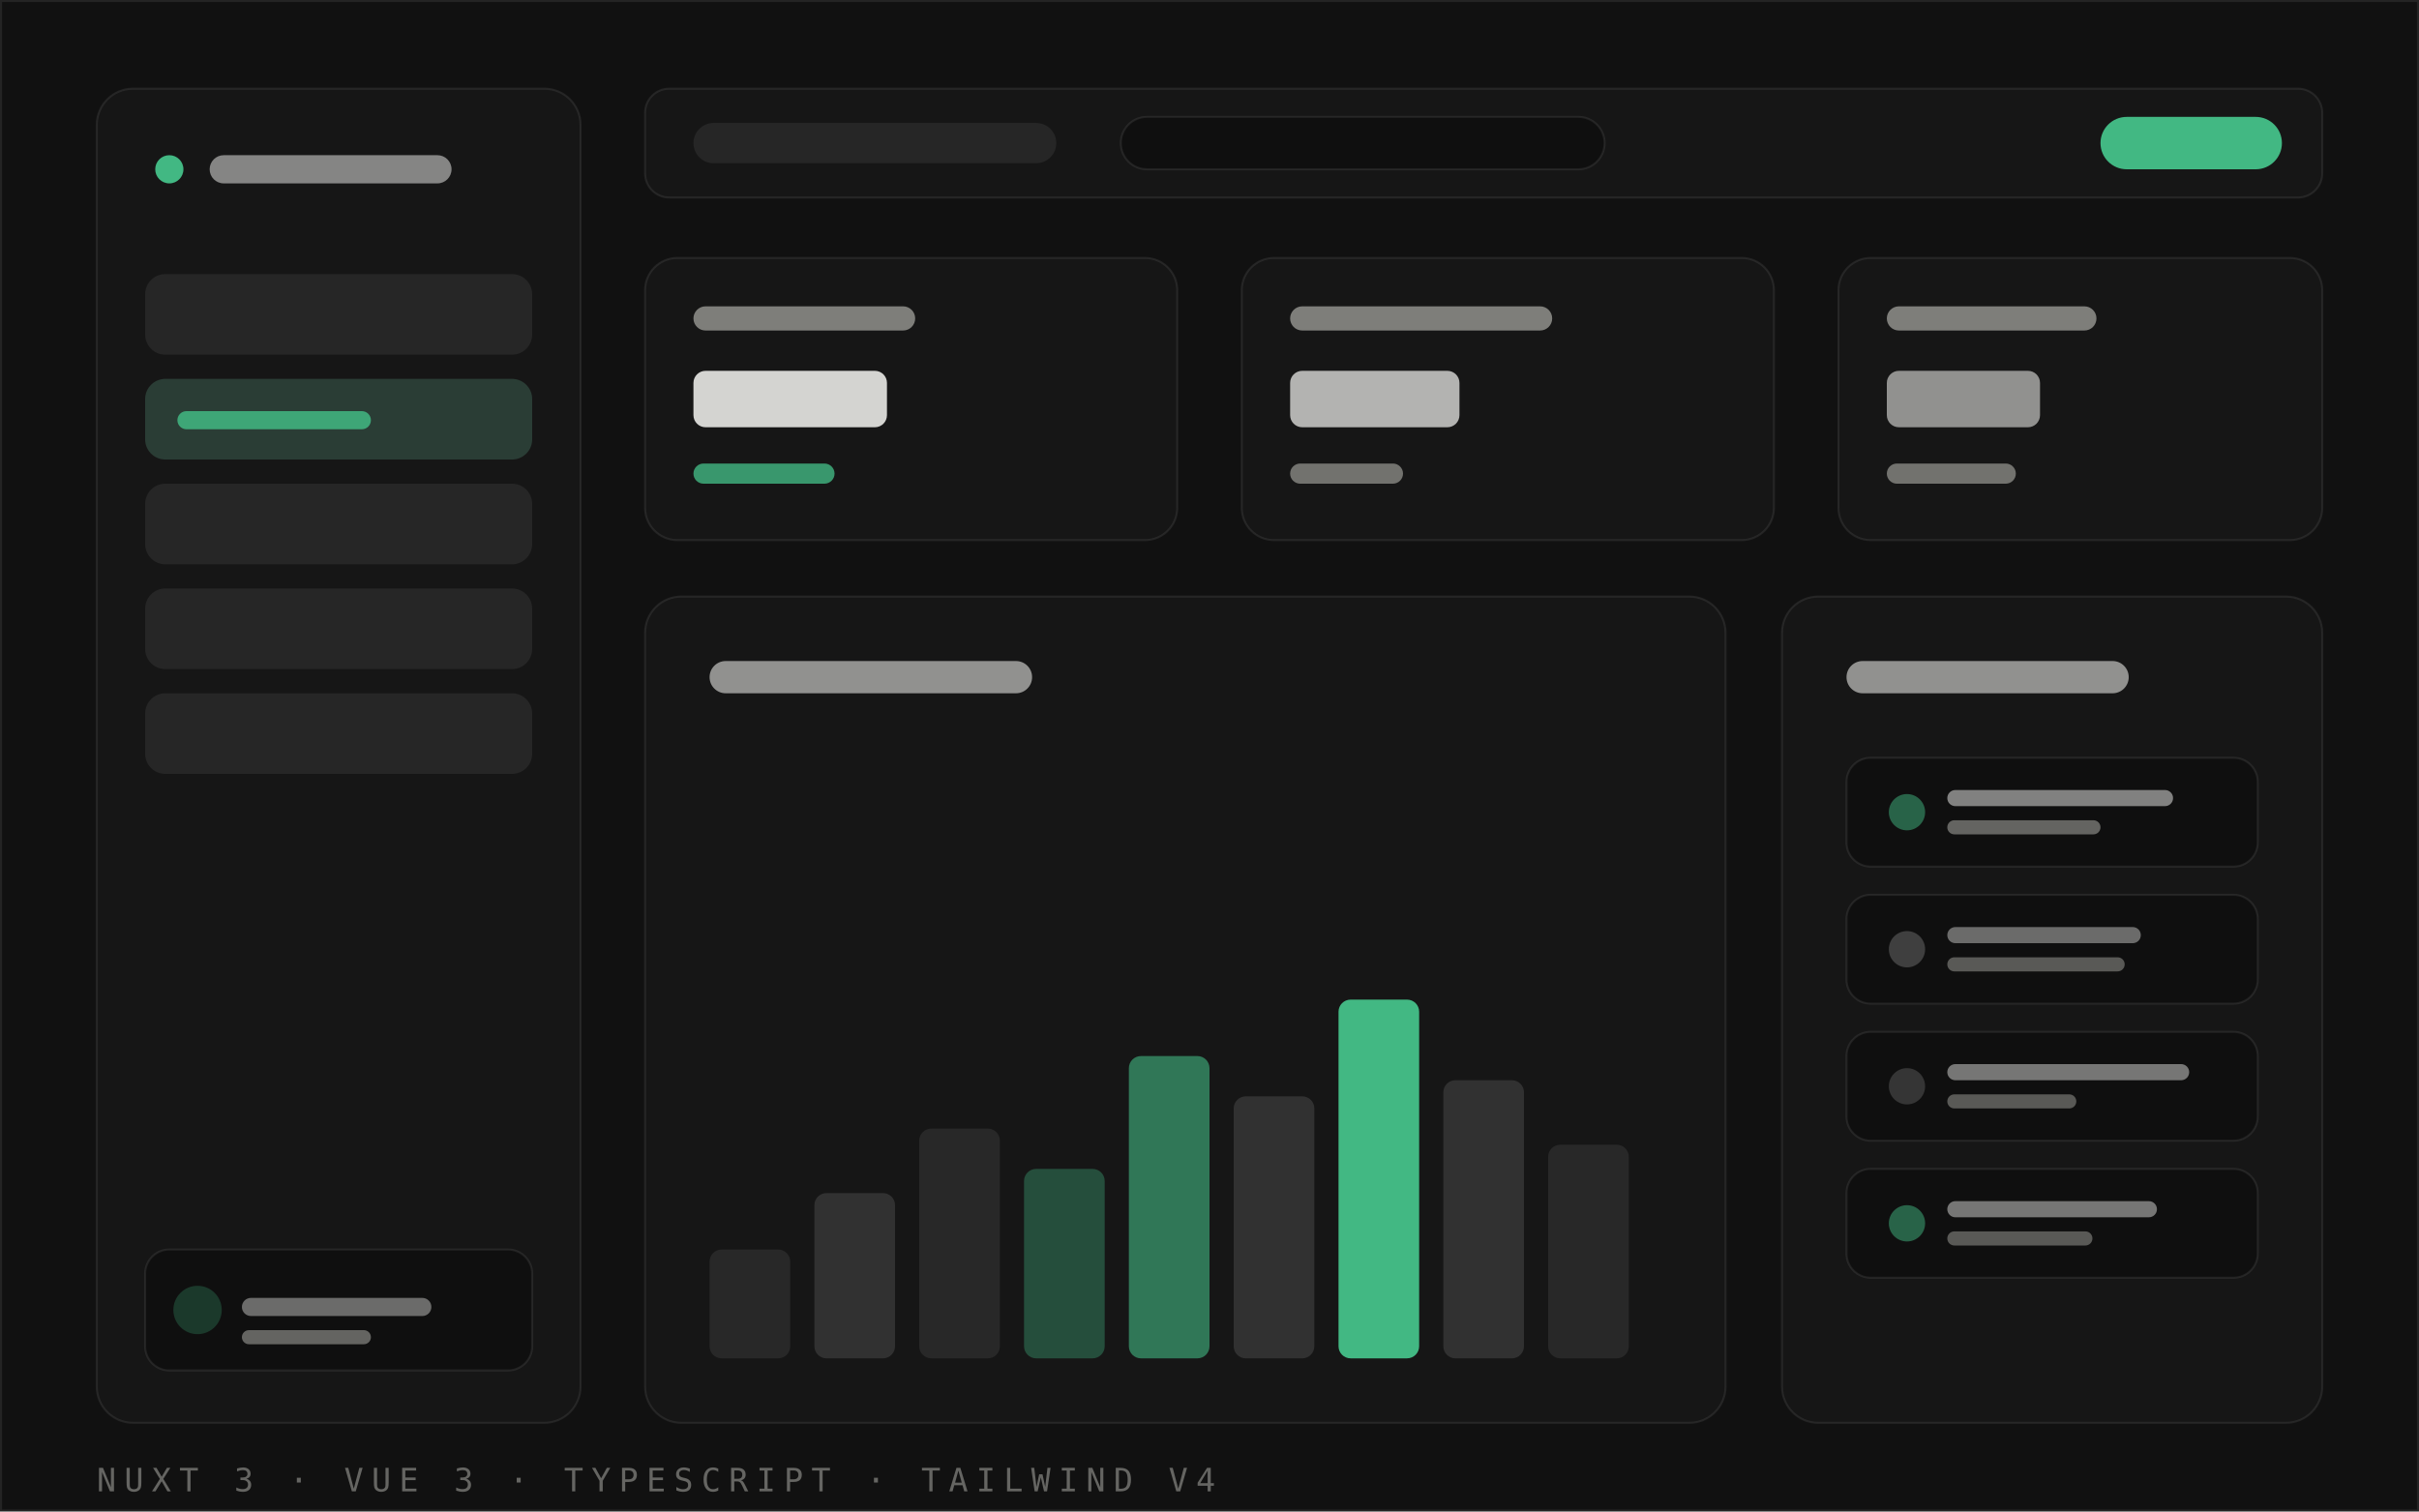
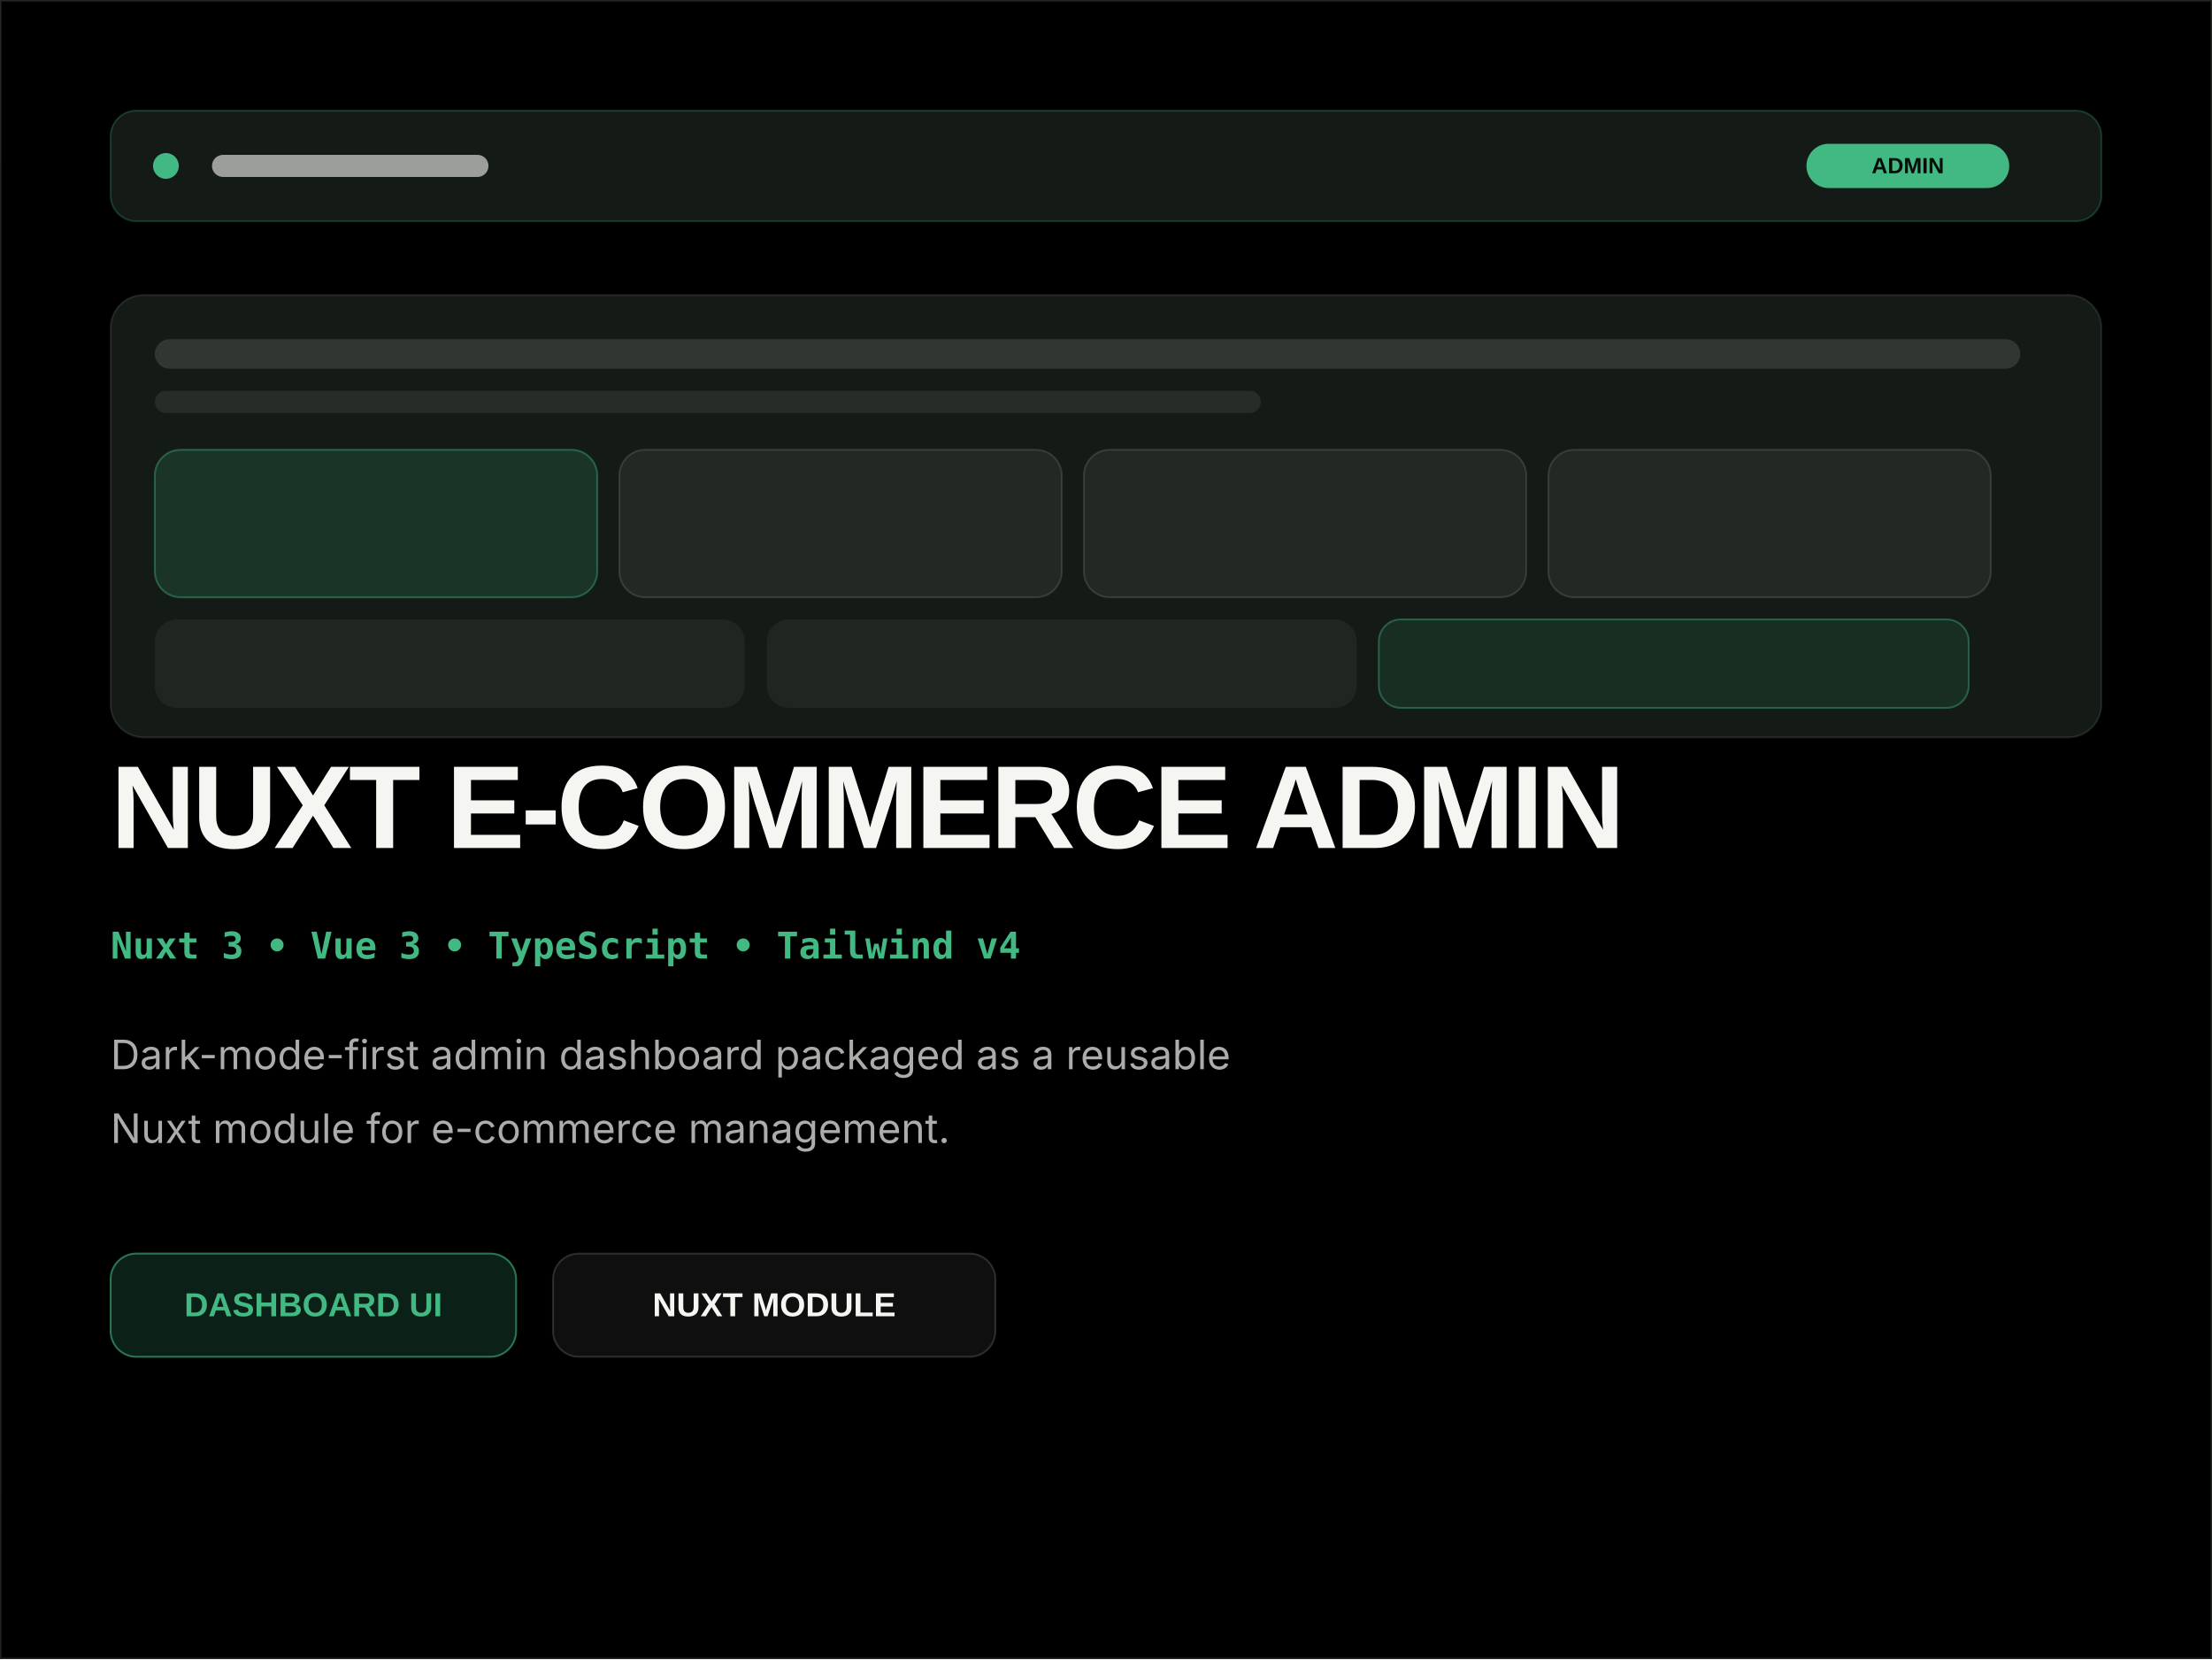
- <svg xmlns="http://www.w3.org/2000/svg" width="1200" height="750" viewBox="0 0 1200 750" fill="none">
-   <rect width="1200" height="750" fill="#111111" />
-   <rect x="0.5" y="0.5" width="1199" height="749" stroke="rgba(255,255,255,0.08)" />
-   <rect x="48" y="44" width="240" height="662" rx="18" fill="#161616" stroke="rgba(255,255,255,0.08)" />
-   <circle cx="84" cy="84" r="7" fill="#42B883" />
-   <rect x="104" y="77" width="120" height="14" rx="7" fill="rgba(245,245,242,0.5)" />
-   <g fill="rgba(255,255,255,0.07)">
-     <rect x="72" y="136" width="192" height="40" rx="10" />
-     <rect x="72" y="188" width="192" height="40" rx="10" />
-     <rect x="72" y="240" width="192" height="40" rx="10" />
-     <rect x="72" y="292" width="192" height="40" rx="10" />
-     <rect x="72" y="344" width="192" height="40" rx="10" />
+ <svg xmlns="http://www.w3.org/2000/svg" width="1200" height="900" viewBox="0 0 1200 900">
+   <defs>
+     <linearGradient id="bg3" x1="0" y1="0" x2="0" y2="900" gradientUnits="userSpaceOnUse">
+       <stop offset="0" stop-color="#0F1511" />
+       <stop offset="1" stop-color="#0A100C" />
+     </linearGradient>
+   </defs>
+   <rect width="1200" height="900" fill="url(#bg3)" />
+   <rect x="0.5" y="0.5" width="1199" height="899" stroke="rgba(255,255,255,0.08)" />
+   <rect x="60" y="60" width="1080" height="60" rx="14" fill="#141B16" stroke="rgba(66,184,131,0.25)" />
+   <circle cx="90" cy="90" r="7" fill="#42B883" />
+   <rect x="115" y="84" width="150" height="12" rx="6" fill="rgba(245,245,242,0.6)" />
+   <rect x="980" y="78" width="110" height="24" rx="12" fill="#42B883" />
+   <text x="1035" y="94" fill="#0A0A0A" font-family="Inter Tight, Arial" font-size="12" font-weight="800" text-anchor="middle">ADMIN</text>
+   <g>
+     <rect x="60" y="160" width="1080" height="240" rx="18" fill="#141B16" stroke="rgba(255,255,255,0.1)" />
+     <rect x="84" y="184" width="1012" height="16" rx="8" fill="rgba(255,255,255,0.12)" />
+     <rect x="84" y="212" width="600" height="12" rx="6" fill="rgba(255,255,255,0.08)" />
+     <rect x="84" y="244" width="240" height="80" rx="14" fill="rgba(66,184,131,0.16)" stroke="rgba(66,184,131,0.4)" />
+     <rect x="336" y="244" width="240" height="80" rx="14" fill="rgba(255,255,255,0.06)" stroke="rgba(255,255,255,0.12)" />
+     <rect x="588" y="244" width="240" height="80" rx="14" fill="rgba(255,255,255,0.06)" stroke="rgba(255,255,255,0.12)" />
+     <rect x="840" y="244" width="240" height="80" rx="14" fill="rgba(255,255,255,0.06)" stroke="rgba(255,255,255,0.12)" />
+     <rect x="84" y="336" width="320" height="48" rx="12" fill="rgba(255,255,255,0.05)" />
+     <rect x="416" y="336" width="320" height="48" rx="12" fill="rgba(255,255,255,0.05)" />
+     <rect x="748" y="336" width="320" height="48" rx="12" fill="rgba(66,184,131,0.12)" stroke="rgba(66,184,131,0.4)" />
  </g>
-   <rect x="72" y="188" width="192" height="40" rx="10" fill="rgba(66,184,131,0.16)" />
-   <rect x="88" y="204" width="96" height="9" rx="4.5" fill="#42B883" opacity="0.85" />
-   <rect x="72" y="620" width="192" height="60" rx="12" fill="#0F0F0F" stroke="rgba(255,255,255,0.08)" />
-   <circle cx="98" cy="650" r="12" fill="rgba(66,184,131,0.25)" />
-   <rect x="120" y="644" width="94" height="9" rx="4.5" fill="rgba(245,245,242,0.4)" />
-   <rect x="120" y="660" width="64" height="7" rx="3.5" fill="rgba(138,138,133,0.7)" />
-   <rect x="320" y="44" width="832" height="54" rx="12" fill="#161616" stroke="rgba(255,255,255,0.08)" />
-   <rect x="344" y="61" width="180" height="20" rx="10" fill="rgba(255,255,255,0.07)" />
-   <rect x="556" y="58" width="240" height="26" rx="13" fill="#0F0F0F" stroke="rgba(255,255,255,0.08)" />
-   <rect x="1042" y="58" width="90" height="26" rx="13" fill="#42B883" />
-   <g>
-     <rect x="320" y="128" width="264" height="140" rx="16" fill="#161616" stroke="rgba(255,255,255,0.08)" />
-     <rect x="344" y="152" width="110" height="12" rx="6" fill="rgba(138,138,133,0.9)" />
-     <rect x="344" y="184" width="96" height="28" rx="6" fill="rgba(245,245,242,0.85)" />
-     <rect x="344" y="230" width="70" height="10" rx="5" fill="#42B883" opacity="0.8" />
-     <rect x="616" y="128" width="264" height="140" rx="16" fill="#161616" stroke="rgba(255,255,255,0.08)" />
-     <rect x="640" y="152" width="130" height="12" rx="6" fill="rgba(138,138,133,0.9)" />
-     <rect x="640" y="184" width="84" height="28" rx="6" fill="rgba(245,245,242,0.7)" />
-     <rect x="640" y="230" width="56" height="10" rx="5" fill="rgba(138,138,133,0.8)" />
-     <rect x="912" y="128" width="240" height="140" rx="16" fill="#161616" stroke="rgba(255,255,255,0.08)" />
-     <rect x="936" y="152" width="104" height="12" rx="6" fill="rgba(138,138,133,0.9)" />
-     <rect x="936" y="184" width="76" height="28" rx="6" fill="rgba(245,245,242,0.55)" />
-     <rect x="936" y="230" width="64" height="10" rx="5" fill="rgba(138,138,133,0.8)" />
-   </g>
-   <rect x="320" y="296" width="536" height="410" rx="18" fill="#161616" stroke="rgba(255,255,255,0.08)" />
-   <rect x="352" y="328" width="160" height="16" rx="8" fill="rgba(245,245,242,0.55)" />
-   <g>
-     <rect x="352" y="620" width="40" height="54" rx="6" fill="rgba(255,255,255,0.08)" />
-     <rect x="404" y="592" width="40" height="82" rx="6" fill="rgba(255,255,255,0.12)" />
-     <rect x="456" y="560" width="40" height="114" rx="6" fill="rgba(255,255,255,0.08)" />
-     <rect x="508" y="580" width="40" height="94" rx="6" fill="rgba(66,184,131,0.35)" />
-     <rect x="560" y="524" width="40" height="150" rx="6" fill="rgba(66,184,131,0.6)" />
-     <rect x="612" y="544" width="40" height="130" rx="6" fill="rgba(255,255,255,0.12)" />
-     <rect x="664" y="496" width="40" height="178" rx="6" fill="#42B883" />
-     <rect x="716" y="536" width="40" height="138" rx="6" fill="rgba(255,255,255,0.12)" />
-     <rect x="768" y="568" width="40" height="106" rx="6" fill="rgba(255,255,255,0.08)" />
-   </g>
-   <rect x="884" y="296" width="268" height="410" rx="18" fill="#161616" stroke="rgba(255,255,255,0.08)" />
-   <rect x="916" y="328" width="140" height="16" rx="8" fill="rgba(245,245,242,0.55)" />
-   <g>
-     <rect x="916" y="376" width="204" height="54" rx="12" fill="#0F0F0F" stroke="rgba(255,255,255,0.08)" />
-     <circle cx="946" cy="403" r="9" fill="rgba(66,184,131,0.5)" />
-     <rect x="966" y="392" width="112" height="8" rx="4" fill="rgba(245,245,242,0.5)" />
-     <rect x="966" y="407" width="76" height="7" rx="3.5" fill="rgba(138,138,133,0.7)" />
-     <rect x="916" y="444" width="204" height="54" rx="12" fill="#0F0F0F" stroke="rgba(255,255,255,0.08)" />
-     <circle cx="946" cy="471" r="9" fill="rgba(255,255,255,0.2)" />
-     <rect x="966" y="460" width="96" height="8" rx="4" fill="rgba(245,245,242,0.4)" />
-     <rect x="966" y="475" width="88" height="7" rx="3.5" fill="rgba(138,138,133,0.6)" />
-     <rect x="916" y="512" width="204" height="54" rx="12" fill="#0F0F0F" stroke="rgba(255,255,255,0.08)" />
-     <circle cx="946" cy="539" r="9" fill="rgba(255,255,255,0.16)" />
-     <rect x="966" y="528" width="120" height="8" rx="4" fill="rgba(245,245,242,0.45)" />
-     <rect x="966" y="543" width="64" height="7" rx="3.5" fill="rgba(138,138,133,0.6)" />
-     <rect x="916" y="580" width="204" height="54" rx="12" fill="#0F0F0F" stroke="rgba(255,255,255,0.08)" />
-     <circle cx="946" cy="607" r="9" fill="rgba(66,184,131,0.5)" />
-     <rect x="966" y="596" width="104" height="8" rx="4" fill="rgba(245,245,242,0.45)" />
-     <rect x="966" y="611" width="72" height="7" rx="3.5" fill="rgba(138,138,133,0.6)" />
-   </g>
-   <text x="48" y="740" font-family="monospace" font-size="16" letter-spacing="4" fill="rgba(138,138,133,0.7)">NUXT 3 · VUE 3 · TYPESCRIPT · TAILWIND V4</text>
+   <text x="60" y="460" fill="#F5F5F2" font-family="Inter Tight, Arial Black, Arial" font-size="64" font-weight="800" letter-spacing="-2px">NUXT E-COMMERCE ADMIN</text>
+   <text x="60" y="520" fill="#42B883" font-family="JetBrains Mono, monospace" font-size="20" font-weight="600">Nuxt 3 • Vue 3 • TypeScript • Tailwind v4</text>
+   <text x="60" y="580" fill="rgba(245,245,242,0.7)" font-family="Inter, Arial" font-size="22" line-height="34">Dark-mode-first admin dashboard packaged as a reusable</text>
+   <text x="60" y="620" fill="rgba(245,245,242,0.7)" font-family="Inter, Arial" font-size="22" line-height="34">Nuxt module for e-commerce management.</text>
+   <rect x="60" y="680" width="220" height="56" rx="14" fill="rgba(66,184,131,0.18)" stroke="rgba(66,184,131,0.6)" />
+   <text x="170" y="714" fill="#42B883" font-family="Inter Tight, Arial" font-size="18" font-weight="800" text-anchor="middle">DASHBOARD UI</text>
+   <rect x="300" y="680" width="240" height="56" rx="14" fill="rgba(255,255,255,0.06)" stroke="rgba(255,255,255,0.15)" />
+   <text x="420" y="714" fill="#F5F5F2" font-family="Inter Tight, Arial" font-size="18" font-weight="800" text-anchor="middle">NUXT MODULE</text>
</svg>
